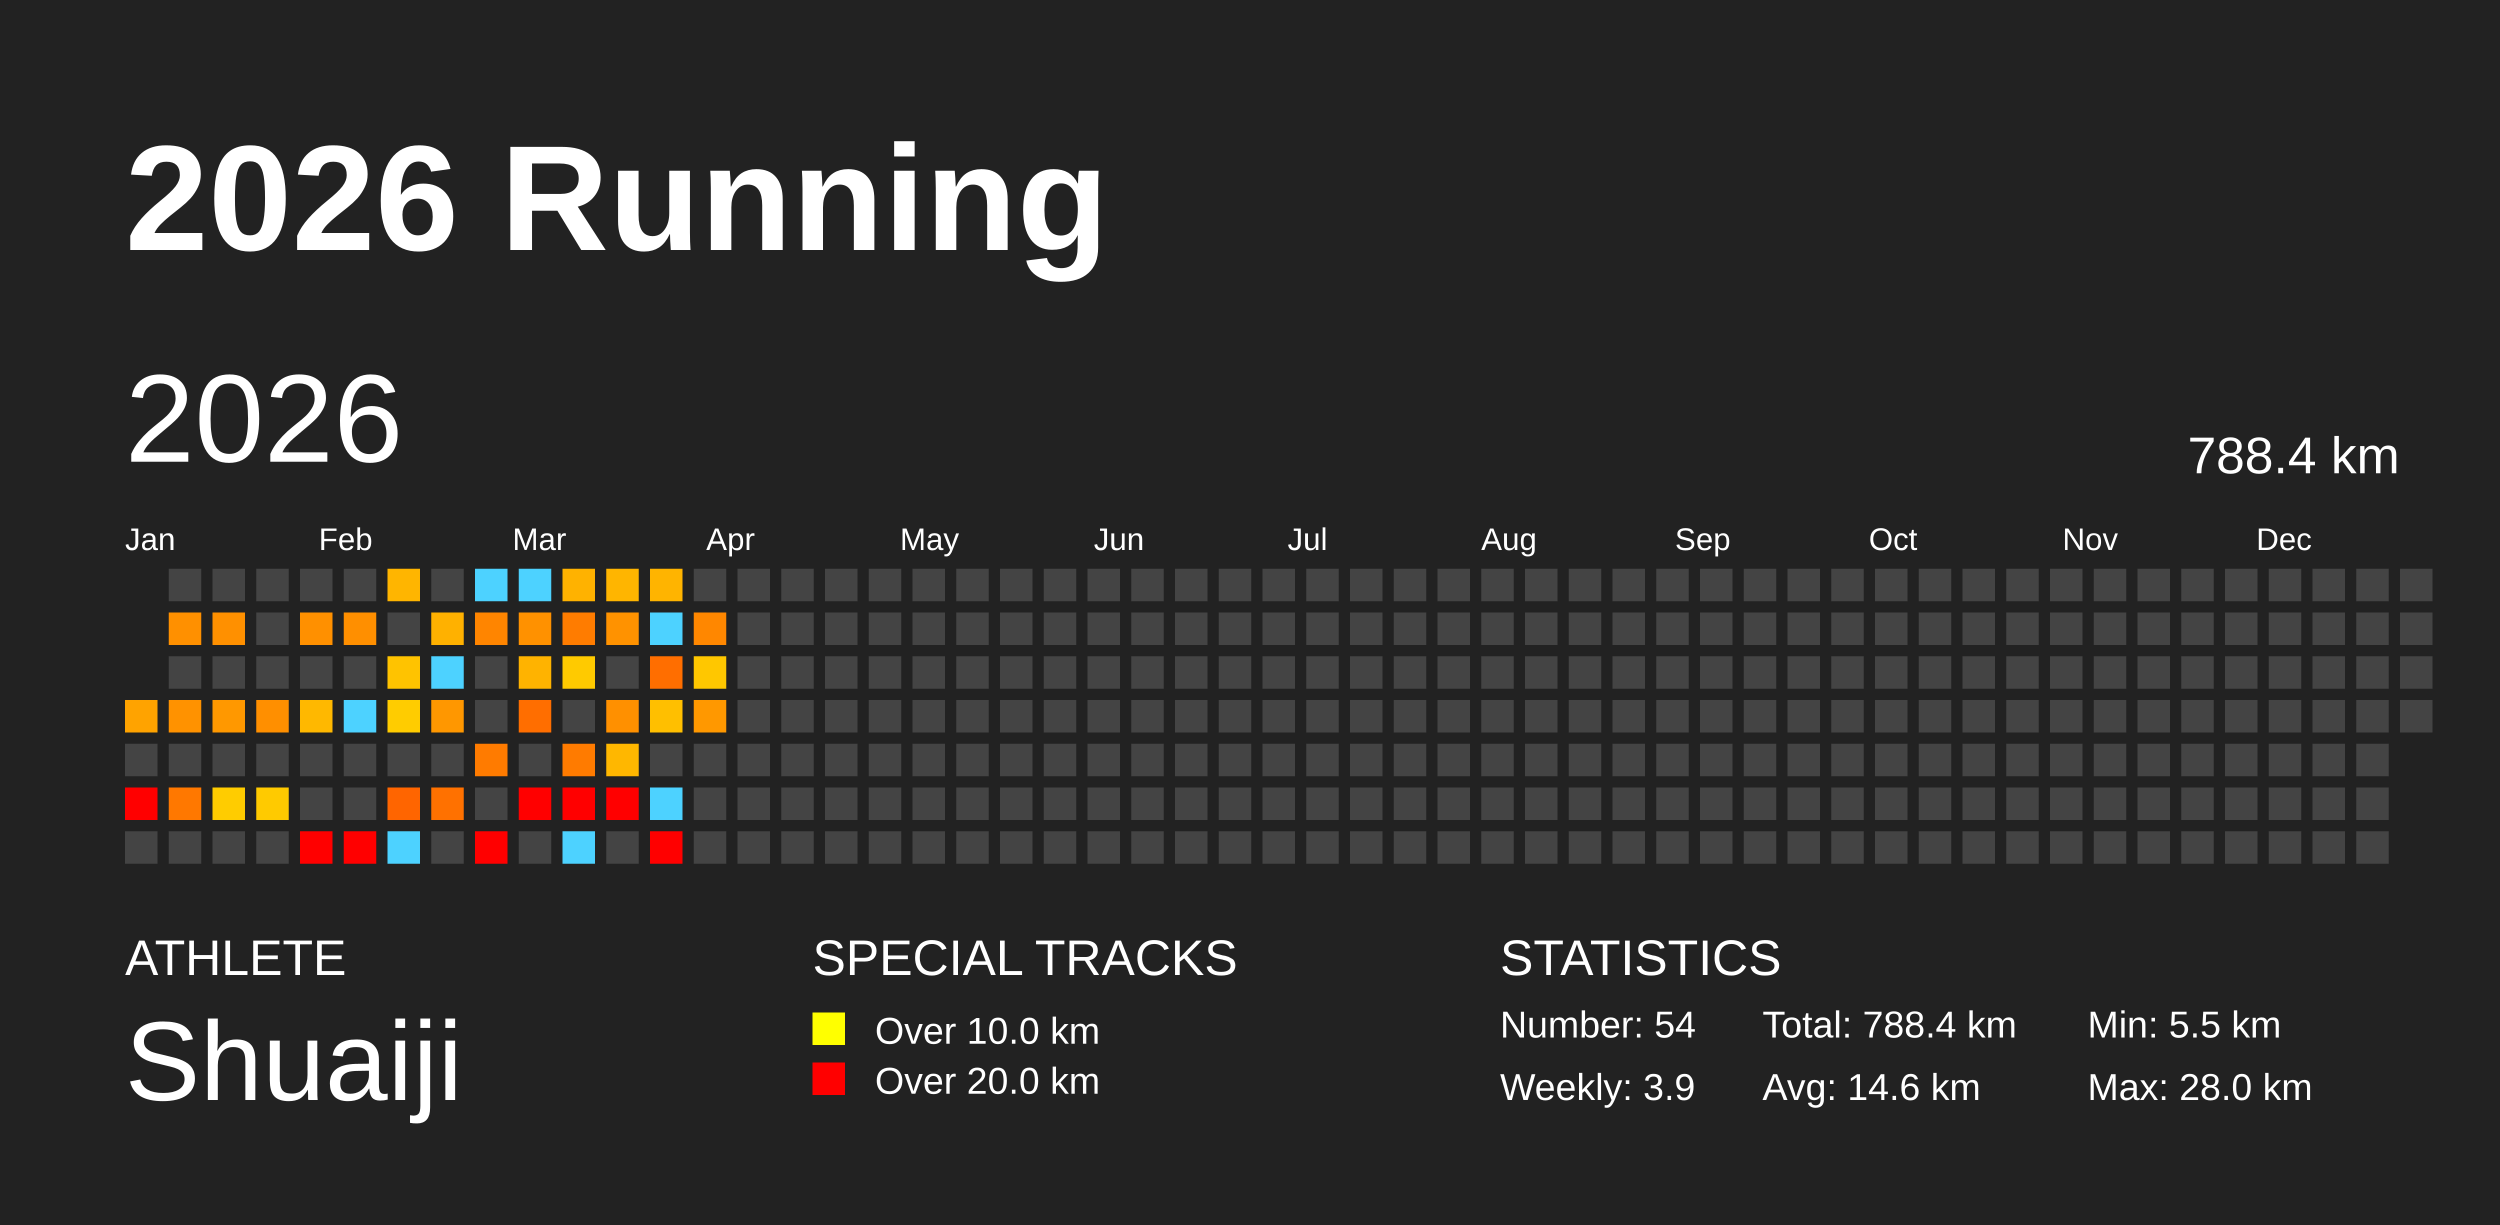
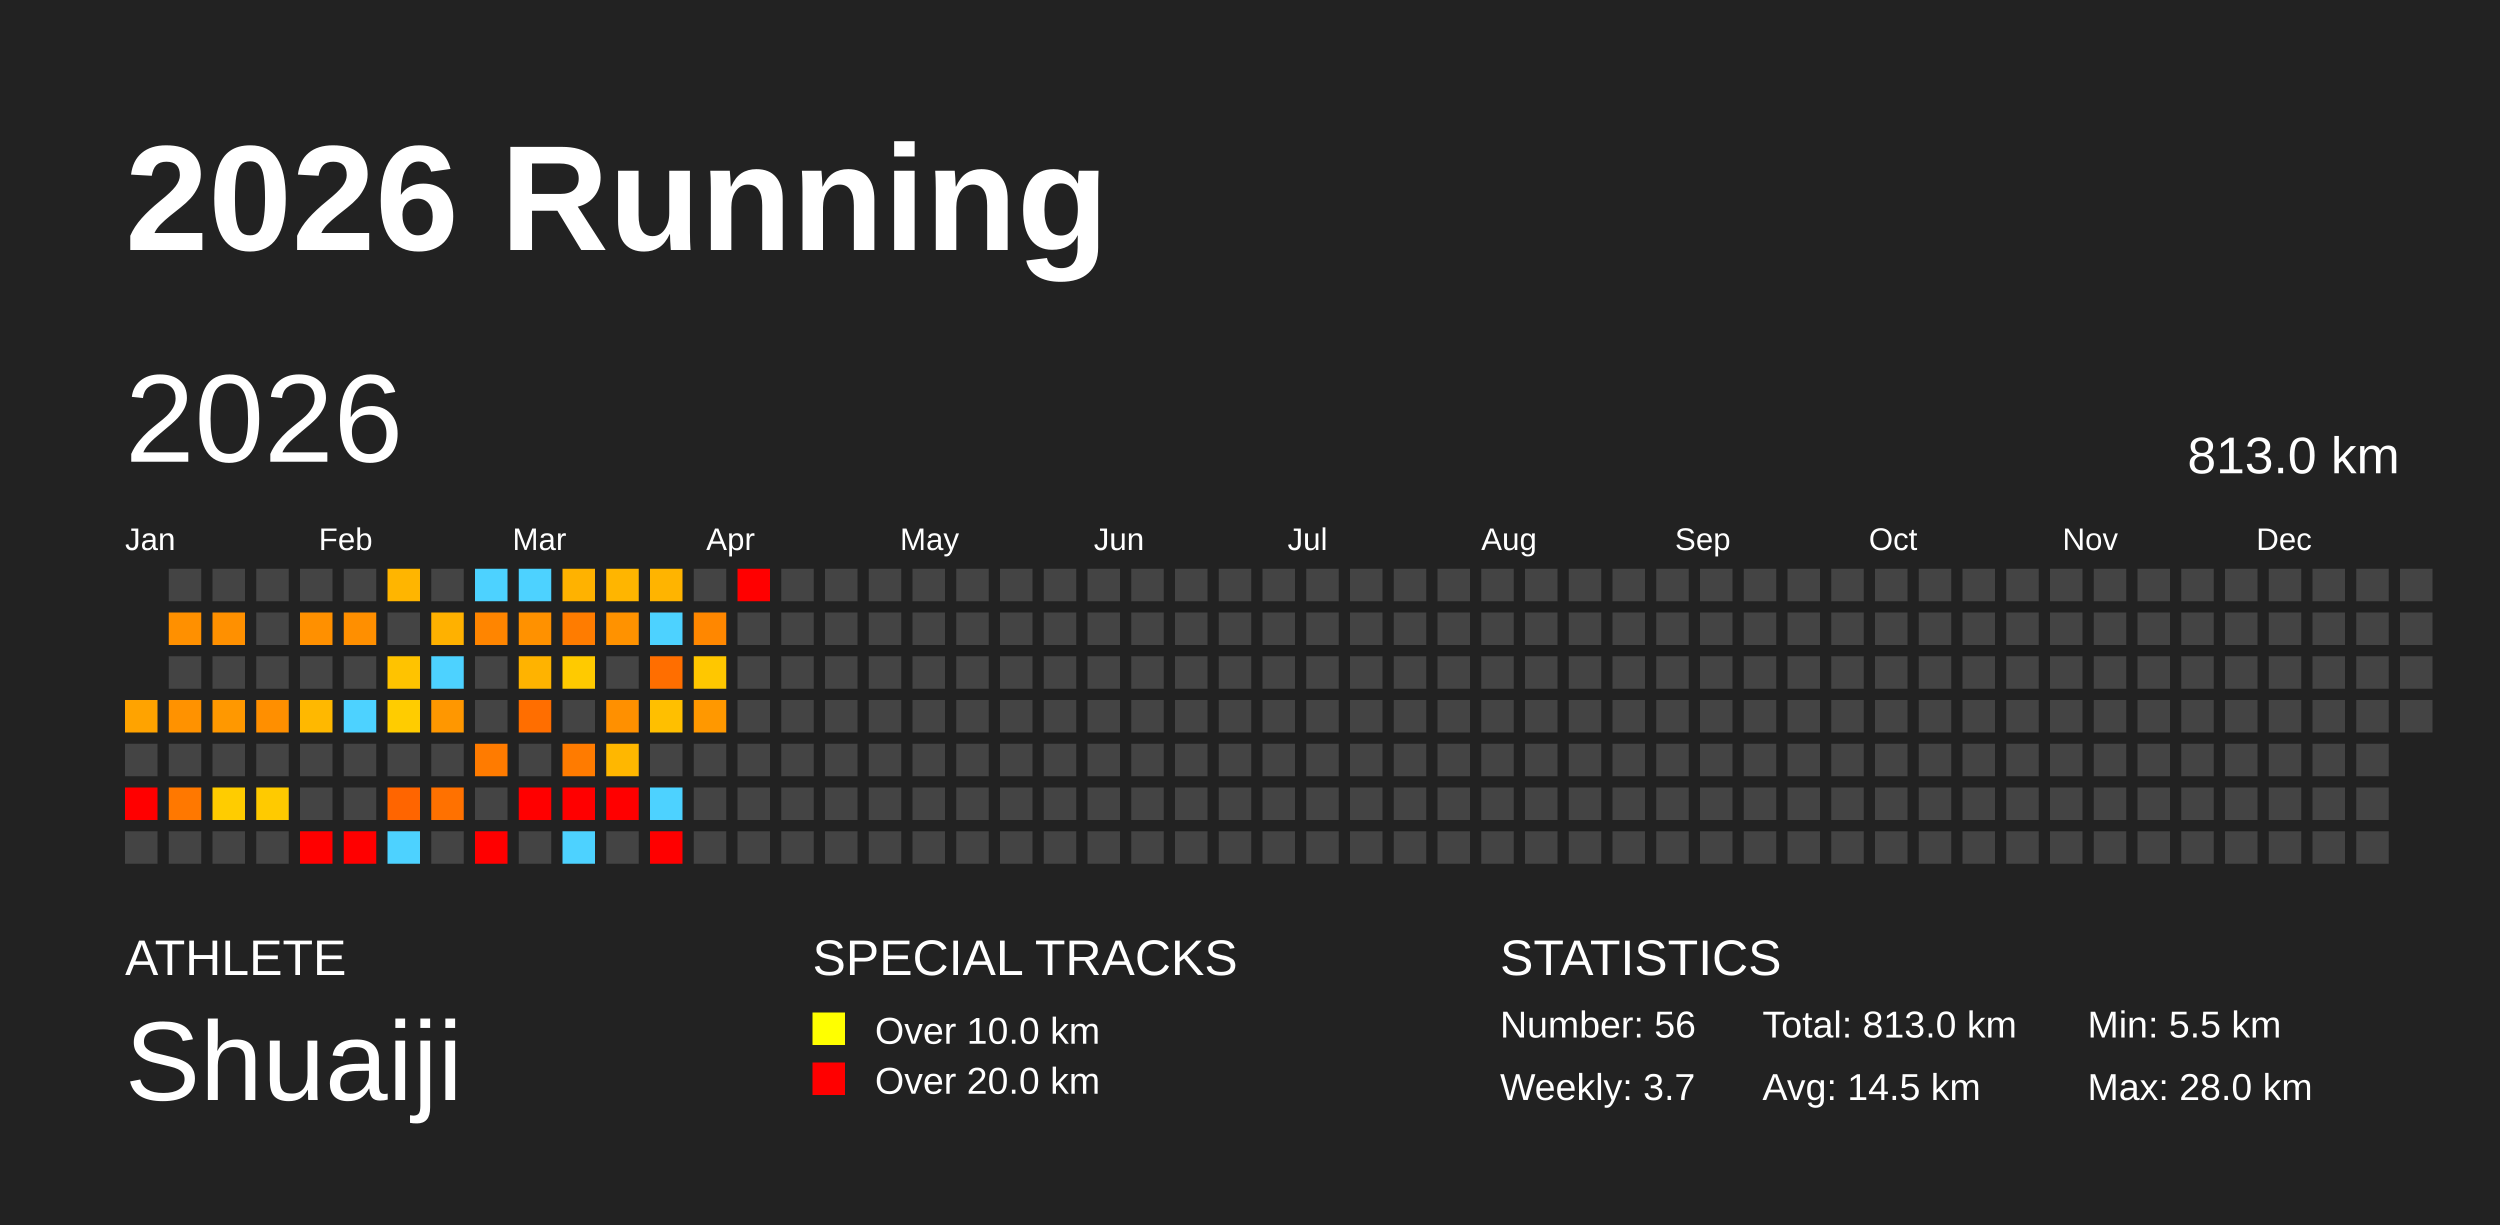
<svg xmlns="http://www.w3.org/2000/svg" baseProfile="full" height="98mm" version="1.1" viewBox="0,0,200,98" width="200mm">
  <defs />
  <rect fill="#222222" height="98" width="200" x="0" y="0" />
  <text fill="#FFFFFF" style="font-size:12px; font-family:Arial; font-weight:bold;" x="10" y="20">2026 Running</text>
  <text fill="#FFFFFF" style="font-size:4px; font-family:Arial" x="10" y="78">ATHLETE</text>
  <text fill="#FFFFFF" style="font-size:9px; font-family:Arial" x="10" y="88">Shuaiji</text>
  <text fill="#FFFFFF" style="font-size:4px; font-family:Arial" x="65" y="78">SPECIAL TRACKS</text>
  <rect fill="yellow" height="2.6" width="2.6" x="65" y="81" />
  <text fill="#FFFFFF" style="font-size:3px; font-family:Arial" x="70" y="83.5">Over 10.0 km</text>
  <rect fill="red" height="2.6" width="2.6" x="65" y="85" />
  <text fill="#FFFFFF" style="font-size:3px; font-family:Arial" x="70" y="87.5">Over 20.0 km</text>
  <text fill="#FFFFFF" style="font-size:4px; font-family:Arial" x="120" y="78">STATISTICS</text>
-   <text fill="#FFFFFF" style="font-size:3px; font-family:Arial" x="120" y="83">Number: 54</text>
-   <text fill="#FFFFFF" style="font-size:3px; font-family:Arial" x="120" y="88">Weekly: 3.9</text>
-   <text fill="#FFFFFF" style="font-size:3px; font-family:Arial" x="141" y="83">Total: 788.4 km</text>
-   <text fill="#FFFFFF" style="font-size:3px; font-family:Arial" x="141" y="88">Avg: 14.6 km</text>
+   <text fill="#FFFFFF" style="font-size:3px; font-family:Arial" x="120" y="83">Number: 56</text>
+   <text fill="#FFFFFF" style="font-size:3px; font-family:Arial" x="120" y="88">Weekly: 3.7</text>
+   <text fill="#FFFFFF" style="font-size:3px; font-family:Arial" x="141" y="83">Total: 813.0 km</text>
+   <text fill="#FFFFFF" style="font-size:3px; font-family:Arial" x="141" y="88">Avg: 14.5 km</text>
  <text fill="#FFFFFF" style="font-size:3px; font-family:Arial" x="167" y="83">Min: 5.5 km</text>
  <text fill="#FFFFFF" style="font-size:3px; font-family:Arial" x="167" y="88">Max: 28.0 km</text>
  <text dominant-baseline="hanging" fill="#FFFFFF" style="font-size:10.0px; font-family:Arial;" x="10" y="30">2026</text>
-   <text dominant-baseline="hanging" fill="#FFFFFF" style="font-size:4.125px; font-family:Arial;" x="175" y="35">788.4 km</text>
+   <text dominant-baseline="hanging" fill="#FFFFFF" style="font-size:4.125px; font-family:Arial;" x="175" y="35">813.0 km</text>
  <text fill="#FFFFFF" style="font-size:2.5px; font-family:Arial" x="10.0" y="44">Jan</text>
  <text fill="#FFFFFF" style="font-size:2.5px; font-family:Arial" x="25.5" y="44">Feb</text>
  <text fill="#FFFFFF" style="font-size:2.5px; font-family:Arial" x="41.0" y="44">Mar</text>
  <text fill="#FFFFFF" style="font-size:2.5px; font-family:Arial" x="56.5" y="44">Apr</text>
  <text fill="#FFFFFF" style="font-size:2.5px; font-family:Arial" x="72.0" y="44">May</text>
  <text fill="#FFFFFF" style="font-size:2.5px; font-family:Arial" x="87.5" y="44">Jun</text>
  <text fill="#FFFFFF" style="font-size:2.5px; font-family:Arial" x="103.0" y="44">Jul</text>
  <text fill="#FFFFFF" style="font-size:2.5px; font-family:Arial" x="118.5" y="44">Aug</text>
  <text fill="#FFFFFF" style="font-size:2.5px; font-family:Arial" x="134.0" y="44">Sep</text>
  <text fill="#FFFFFF" style="font-size:2.5px; font-family:Arial" x="149.5" y="44">Oct</text>
  <text fill="#FFFFFF" style="font-size:2.5px; font-family:Arial" x="165.0" y="44">Nov</text>
  <text fill="#FFFFFF" style="font-size:2.5px; font-family:Arial" x="180.5" y="44">Dec</text>
  <rect fill="#ffa300" height="2.6" width="2.6" x="10.0" y="56.0" />
  <rect fill="#444444" height="2.6" width="2.6" x="10.0" y="59.5" />
  <rect fill="red" height="2.6" width="2.6" x="10.0" y="63.0" />
  <rect fill="#444444" height="2.6" width="2.6" x="10.0" y="66.5" />
  <rect fill="#444444" height="2.6" width="2.6" x="13.5" y="45.5" />
  <rect fill="#ff9000" height="2.6" width="2.6" x="13.5" y="49.0" />
  <rect fill="#444444" height="2.6" width="2.6" x="13.5" y="52.5" />
  <rect fill="#ff9200" height="2.6" width="2.6" x="13.5" y="56.0" />
  <rect fill="#444444" height="2.6" width="2.6" x="13.5" y="59.5" />
  <rect fill="#ff7800" height="2.6" width="2.6" x="13.5" y="63.0" />
  <rect fill="#444444" height="2.6" width="2.6" x="13.5" y="66.5" />
  <rect fill="#444444" height="2.6" width="2.6" x="17.0" y="45.5" />
  <rect fill="#ff9000" height="2.6" width="2.6" x="17.0" y="49.0" />
  <rect fill="#444444" height="2.6" width="2.6" x="17.0" y="52.5" />
  <rect fill="#ff9800" height="2.6" width="2.6" x="17.0" y="56.0" />
  <rect fill="#444444" height="2.6" width="2.6" x="17.0" y="59.5" />
  <rect fill="#ffcc00" height="2.6" width="2.6" x="17.0" y="63.0" />
  <rect fill="#444444" height="2.6" width="2.6" x="17.0" y="66.5" />
  <rect fill="#444444" height="2.6" width="2.6" x="20.5" y="45.5" />
  <rect fill="#444444" height="2.6" width="2.6" x="20.5" y="49.0" />
  <rect fill="#444444" height="2.6" width="2.6" x="20.5" y="52.5" />
  <rect fill="#ff8f00" height="2.6" width="2.6" x="20.5" y="56.0" />
  <rect fill="#444444" height="2.6" width="2.6" x="20.5" y="59.5" />
  <rect fill="#ffca00" height="2.6" width="2.6" x="20.5" y="63.0" />
  <rect fill="#444444" height="2.6" width="2.6" x="20.5" y="66.5" />
  <rect fill="#444444" height="2.6" width="2.6" x="24.0" y="45.5" />
  <rect fill="#ff9000" height="2.6" width="2.6" x="24.0" y="49.0" />
  <rect fill="#444444" height="2.6" width="2.6" x="24.0" y="52.5" />
  <rect fill="#ffb800" height="2.6" width="2.6" x="24.0" y="56.0" />
  <rect fill="#444444" height="2.6" width="2.6" x="24.0" y="59.5" />
  <rect fill="#444444" height="2.6" width="2.6" x="24.0" y="63.0" />
  <rect fill="red" height="2.6" width="2.6" x="24.0" y="66.5" />
  <rect fill="#444444" height="2.6" width="2.6" x="27.5" y="45.5" />
  <rect fill="#ff8f00" height="2.6" width="2.6" x="27.5" y="49.0" />
  <rect fill="#444444" height="2.6" width="2.6" x="27.5" y="52.5" />
  <rect fill="#4dd2ff" height="2.6" width="2.6" x="27.5" y="56.0" />
  <rect fill="#444444" height="2.6" width="2.6" x="27.5" y="59.5" />
  <rect fill="#444444" height="2.6" width="2.6" x="27.5" y="63.0" />
  <rect fill="red" height="2.6" width="2.6" x="27.5" y="66.5" />
  <rect fill="#ffb500" height="2.6" width="2.6" x="31.0" y="45.5" />
  <rect fill="#444444" height="2.6" width="2.6" x="31.0" y="49.0" />
  <rect fill="#ffc300" height="2.6" width="2.6" x="31.0" y="52.5" />
  <rect fill="#ffcc00" height="2.6" width="2.6" x="31.0" y="56.0" />
  <rect fill="#444444" height="2.6" width="2.6" x="31.0" y="59.5" />
  <rect fill="#ff6500" height="2.6" width="2.6" x="31.0" y="63.0" />
  <rect fill="#4dd2ff" height="2.6" width="2.6" x="31.0" y="66.5" />
  <rect fill="#444444" height="2.6" width="2.6" x="34.5" y="45.5" />
  <rect fill="#ffb100" height="2.6" width="2.6" x="34.5" y="49.0" />
  <rect fill="#4dd2ff" height="2.6" width="2.6" x="34.5" y="52.5" />
  <rect fill="#ff9700" height="2.6" width="2.6" x="34.5" y="56.0" />
  <rect fill="#444444" height="2.6" width="2.6" x="34.5" y="59.5" />
  <rect fill="#ff7100" height="2.6" width="2.6" x="34.5" y="63.0" />
  <rect fill="#444444" height="2.6" width="2.6" x="34.5" y="66.5" />
  <rect fill="#4dd2ff" height="2.6" width="2.6" x="38.0" y="45.5" />
  <rect fill="#ff8500" height="2.6" width="2.6" x="38.0" y="49.0" />
  <rect fill="#444444" height="2.6" width="2.6" x="38.0" y="52.5" />
  <rect fill="#444444" height="2.6" width="2.6" x="38.0" y="56.0" />
  <rect fill="#ff7b00" height="2.6" width="2.6" x="38.0" y="59.5" />
  <rect fill="#444444" height="2.6" width="2.6" x="38.0" y="63.0" />
  <rect fill="red" height="2.6" width="2.6" x="38.0" y="66.5" />
  <rect fill="#4dd2ff" height="2.6" width="2.6" x="41.5" y="45.5" />
  <rect fill="#ff9100" height="2.6" width="2.6" x="41.5" y="49.0" />
  <rect fill="#ffb300" height="2.6" width="2.6" x="41.5" y="52.5" />
  <rect fill="#ff6e00" height="2.6" width="2.6" x="41.5" y="56.0" />
  <rect fill="#444444" height="2.6" width="2.6" x="41.5" y="59.5" />
  <rect fill="red" height="2.6" width="2.6" x="41.5" y="63.0" />
  <rect fill="#444444" height="2.6" width="2.6" x="41.5" y="66.5" />
  <rect fill="#ffb200" height="2.6" width="2.6" x="45.0" y="45.5" />
  <rect fill="#ff7c00" height="2.6" width="2.6" x="45.0" y="49.0" />
  <rect fill="#ffca00" height="2.6" width="2.6" x="45.0" y="52.5" />
  <rect fill="#444444" height="2.6" width="2.6" x="45.0" y="56.0" />
  <rect fill="#ff7b00" height="2.6" width="2.6" x="45.0" y="59.5" />
  <rect fill="red" height="2.6" width="2.6" x="45.0" y="63.0" />
  <rect fill="#4dd2ff" height="2.6" width="2.6" x="45.0" y="66.5" />
  <rect fill="#ffb500" height="2.6" width="2.6" x="48.5" y="45.5" />
  <rect fill="#ff9200" height="2.6" width="2.6" x="48.5" y="49.0" />
  <rect fill="#444444" height="2.6" width="2.6" x="48.5" y="52.5" />
  <rect fill="#ff9000" height="2.6" width="2.6" x="48.5" y="56.0" />
  <rect fill="#ffb700" height="2.6" width="2.6" x="48.5" y="59.5" />
  <rect fill="red" height="2.6" width="2.6" x="48.5" y="63.0" />
  <rect fill="#444444" height="2.6" width="2.6" x="48.5" y="66.5" />
  <rect fill="#ffb400" height="2.6" width="2.6" x="52.0" y="45.5" />
  <rect fill="#4dd2ff" height="2.6" width="2.6" x="52.0" y="49.0" />
  <rect fill="#ff6e00" height="2.6" width="2.6" x="52.0" y="52.5" />
  <rect fill="#ffbf00" height="2.6" width="2.6" x="52.0" y="56.0" />
  <rect fill="#444444" height="2.6" width="2.6" x="52.0" y="59.5" />
  <rect fill="#4dd2ff" height="2.6" width="2.6" x="52.0" y="63.0" />
  <rect fill="red" height="2.6" width="2.6" x="52.0" y="66.5" />
  <rect fill="#444444" height="2.6" width="2.6" x="55.5" y="45.5" />
  <rect fill="#ff8700" height="2.6" width="2.6" x="55.5" y="49.0" />
  <rect fill="#ffc700" height="2.6" width="2.6" x="55.5" y="52.5" />
  <rect fill="#ff9800" height="2.6" width="2.6" x="55.5" y="56.0" />
  <rect fill="#444444" height="2.6" width="2.6" x="55.5" y="59.5" />
  <rect fill="#444444" height="2.6" width="2.6" x="55.5" y="63.0" />
  <rect fill="#444444" height="2.6" width="2.6" x="55.5" y="66.5" />
-   <rect fill="#444444" height="2.6" width="2.6" x="59.0" y="45.5" />
+   <rect fill="red" height="2.6" width="2.6" x="59.0" y="45.5" />
  <rect fill="#444444" height="2.6" width="2.6" x="59.0" y="49.0" />
  <rect fill="#444444" height="2.6" width="2.6" x="59.0" y="52.5" />
  <rect fill="#444444" height="2.6" width="2.6" x="59.0" y="56.0" />
  <rect fill="#444444" height="2.6" width="2.6" x="59.0" y="59.5" />
  <rect fill="#444444" height="2.6" width="2.6" x="59.0" y="63.0" />
  <rect fill="#444444" height="2.6" width="2.6" x="59.0" y="66.5" />
  <rect fill="#444444" height="2.6" width="2.6" x="62.5" y="45.5" />
  <rect fill="#444444" height="2.6" width="2.6" x="62.5" y="49.0" />
  <rect fill="#444444" height="2.6" width="2.6" x="62.5" y="52.5" />
  <rect fill="#444444" height="2.6" width="2.6" x="62.5" y="56.0" />
  <rect fill="#444444" height="2.6" width="2.6" x="62.5" y="59.5" />
  <rect fill="#444444" height="2.6" width="2.6" x="62.5" y="63.0" />
  <rect fill="#444444" height="2.6" width="2.6" x="62.5" y="66.5" />
  <rect fill="#444444" height="2.6" width="2.6" x="66.0" y="45.5" />
  <rect fill="#444444" height="2.6" width="2.6" x="66.0" y="49.0" />
  <rect fill="#444444" height="2.6" width="2.6" x="66.0" y="52.5" />
  <rect fill="#444444" height="2.6" width="2.6" x="66.0" y="56.0" />
  <rect fill="#444444" height="2.6" width="2.6" x="66.0" y="59.5" />
  <rect fill="#444444" height="2.6" width="2.6" x="66.0" y="63.0" />
  <rect fill="#444444" height="2.6" width="2.6" x="66.0" y="66.5" />
  <rect fill="#444444" height="2.6" width="2.6" x="69.5" y="45.5" />
  <rect fill="#444444" height="2.6" width="2.6" x="69.5" y="49.0" />
  <rect fill="#444444" height="2.6" width="2.6" x="69.5" y="52.5" />
  <rect fill="#444444" height="2.6" width="2.6" x="69.5" y="56.0" />
  <rect fill="#444444" height="2.6" width="2.6" x="69.5" y="59.5" />
  <rect fill="#444444" height="2.6" width="2.6" x="69.5" y="63.0" />
  <rect fill="#444444" height="2.6" width="2.6" x="69.5" y="66.5" />
  <rect fill="#444444" height="2.6" width="2.6" x="73.0" y="45.5" />
  <rect fill="#444444" height="2.6" width="2.6" x="73.0" y="49.0" />
  <rect fill="#444444" height="2.6" width="2.6" x="73.0" y="52.5" />
  <rect fill="#444444" height="2.6" width="2.6" x="73.0" y="56.0" />
  <rect fill="#444444" height="2.6" width="2.6" x="73.0" y="59.5" />
  <rect fill="#444444" height="2.6" width="2.6" x="73.0" y="63.0" />
  <rect fill="#444444" height="2.6" width="2.6" x="73.0" y="66.5" />
  <rect fill="#444444" height="2.6" width="2.6" x="76.5" y="45.5" />
  <rect fill="#444444" height="2.6" width="2.6" x="76.5" y="49.0" />
  <rect fill="#444444" height="2.6" width="2.6" x="76.5" y="52.5" />
  <rect fill="#444444" height="2.6" width="2.6" x="76.5" y="56.0" />
  <rect fill="#444444" height="2.6" width="2.6" x="76.5" y="59.5" />
  <rect fill="#444444" height="2.6" width="2.6" x="76.5" y="63.0" />
  <rect fill="#444444" height="2.6" width="2.6" x="76.5" y="66.5" />
  <rect fill="#444444" height="2.6" width="2.6" x="80.0" y="45.5" />
  <rect fill="#444444" height="2.6" width="2.6" x="80.0" y="49.0" />
  <rect fill="#444444" height="2.6" width="2.6" x="80.0" y="52.5" />
  <rect fill="#444444" height="2.6" width="2.6" x="80.0" y="56.0" />
  <rect fill="#444444" height="2.6" width="2.6" x="80.0" y="59.5" />
  <rect fill="#444444" height="2.6" width="2.6" x="80.0" y="63.0" />
  <rect fill="#444444" height="2.6" width="2.6" x="80.0" y="66.5" />
  <rect fill="#444444" height="2.6" width="2.6" x="83.5" y="45.5" />
  <rect fill="#444444" height="2.6" width="2.6" x="83.5" y="49.0" />
  <rect fill="#444444" height="2.6" width="2.6" x="83.5" y="52.5" />
  <rect fill="#444444" height="2.6" width="2.6" x="83.5" y="56.0" />
  <rect fill="#444444" height="2.6" width="2.6" x="83.5" y="59.5" />
  <rect fill="#444444" height="2.6" width="2.6" x="83.5" y="63.0" />
  <rect fill="#444444" height="2.6" width="2.6" x="83.5" y="66.5" />
  <rect fill="#444444" height="2.6" width="2.6" x="87.0" y="45.5" />
  <rect fill="#444444" height="2.6" width="2.6" x="87.0" y="49.0" />
  <rect fill="#444444" height="2.6" width="2.6" x="87.0" y="52.5" />
  <rect fill="#444444" height="2.6" width="2.6" x="87.0" y="56.0" />
  <rect fill="#444444" height="2.6" width="2.6" x="87.0" y="59.5" />
  <rect fill="#444444" height="2.6" width="2.6" x="87.0" y="63.0" />
  <rect fill="#444444" height="2.6" width="2.6" x="87.0" y="66.5" />
  <rect fill="#444444" height="2.6" width="2.6" x="90.5" y="45.5" />
  <rect fill="#444444" height="2.6" width="2.6" x="90.5" y="49.0" />
  <rect fill="#444444" height="2.6" width="2.6" x="90.5" y="52.5" />
  <rect fill="#444444" height="2.6" width="2.6" x="90.5" y="56.0" />
  <rect fill="#444444" height="2.6" width="2.6" x="90.5" y="59.5" />
  <rect fill="#444444" height="2.6" width="2.6" x="90.5" y="63.0" />
  <rect fill="#444444" height="2.6" width="2.6" x="90.5" y="66.5" />
  <rect fill="#444444" height="2.6" width="2.6" x="94.0" y="45.5" />
  <rect fill="#444444" height="2.6" width="2.6" x="94.0" y="49.0" />
  <rect fill="#444444" height="2.6" width="2.6" x="94.0" y="52.5" />
  <rect fill="#444444" height="2.6" width="2.6" x="94.0" y="56.0" />
  <rect fill="#444444" height="2.6" width="2.6" x="94.0" y="59.5" />
  <rect fill="#444444" height="2.6" width="2.6" x="94.0" y="63.0" />
  <rect fill="#444444" height="2.6" width="2.6" x="94.0" y="66.5" />
  <rect fill="#444444" height="2.6" width="2.6" x="97.5" y="45.5" />
  <rect fill="#444444" height="2.6" width="2.6" x="97.5" y="49.0" />
  <rect fill="#444444" height="2.6" width="2.6" x="97.5" y="52.5" />
  <rect fill="#444444" height="2.6" width="2.6" x="97.5" y="56.0" />
  <rect fill="#444444" height="2.6" width="2.6" x="97.5" y="59.5" />
  <rect fill="#444444" height="2.6" width="2.6" x="97.5" y="63.0" />
  <rect fill="#444444" height="2.6" width="2.6" x="97.5" y="66.5" />
  <rect fill="#444444" height="2.6" width="2.6" x="101.0" y="45.5" />
  <rect fill="#444444" height="2.6" width="2.6" x="101.0" y="49.0" />
  <rect fill="#444444" height="2.6" width="2.6" x="101.0" y="52.5" />
  <rect fill="#444444" height="2.6" width="2.6" x="101.0" y="56.0" />
  <rect fill="#444444" height="2.6" width="2.6" x="101.0" y="59.5" />
  <rect fill="#444444" height="2.6" width="2.6" x="101.0" y="63.0" />
  <rect fill="#444444" height="2.6" width="2.6" x="101.0" y="66.5" />
  <rect fill="#444444" height="2.6" width="2.6" x="104.5" y="45.5" />
  <rect fill="#444444" height="2.6" width="2.6" x="104.5" y="49.0" />
  <rect fill="#444444" height="2.6" width="2.6" x="104.5" y="52.5" />
  <rect fill="#444444" height="2.6" width="2.6" x="104.5" y="56.0" />
  <rect fill="#444444" height="2.6" width="2.6" x="104.5" y="59.5" />
  <rect fill="#444444" height="2.6" width="2.6" x="104.5" y="63.0" />
  <rect fill="#444444" height="2.6" width="2.6" x="104.5" y="66.5" />
  <rect fill="#444444" height="2.6" width="2.6" x="108.0" y="45.5" />
  <rect fill="#444444" height="2.6" width="2.6" x="108.0" y="49.0" />
  <rect fill="#444444" height="2.6" width="2.6" x="108.0" y="52.5" />
  <rect fill="#444444" height="2.6" width="2.6" x="108.0" y="56.0" />
  <rect fill="#444444" height="2.6" width="2.6" x="108.0" y="59.5" />
  <rect fill="#444444" height="2.6" width="2.6" x="108.0" y="63.0" />
  <rect fill="#444444" height="2.6" width="2.6" x="108.0" y="66.5" />
  <rect fill="#444444" height="2.6" width="2.6" x="111.5" y="45.5" />
  <rect fill="#444444" height="2.6" width="2.6" x="111.5" y="49.0" />
  <rect fill="#444444" height="2.6" width="2.6" x="111.5" y="52.5" />
  <rect fill="#444444" height="2.6" width="2.6" x="111.5" y="56.0" />
  <rect fill="#444444" height="2.6" width="2.6" x="111.5" y="59.5" />
  <rect fill="#444444" height="2.6" width="2.6" x="111.5" y="63.0" />
  <rect fill="#444444" height="2.6" width="2.6" x="111.5" y="66.5" />
  <rect fill="#444444" height="2.6" width="2.6" x="115.0" y="45.5" />
  <rect fill="#444444" height="2.6" width="2.6" x="115.0" y="49.0" />
  <rect fill="#444444" height="2.6" width="2.6" x="115.0" y="52.5" />
  <rect fill="#444444" height="2.6" width="2.6" x="115.0" y="56.0" />
  <rect fill="#444444" height="2.6" width="2.6" x="115.0" y="59.5" />
  <rect fill="#444444" height="2.6" width="2.6" x="115.0" y="63.0" />
  <rect fill="#444444" height="2.6" width="2.6" x="115.0" y="66.5" />
  <rect fill="#444444" height="2.6" width="2.6" x="118.5" y="45.5" />
  <rect fill="#444444" height="2.6" width="2.6" x="118.5" y="49.0" />
  <rect fill="#444444" height="2.6" width="2.6" x="118.5" y="52.5" />
  <rect fill="#444444" height="2.6" width="2.6" x="118.5" y="56.0" />
  <rect fill="#444444" height="2.6" width="2.6" x="118.5" y="59.5" />
  <rect fill="#444444" height="2.6" width="2.6" x="118.5" y="63.0" />
  <rect fill="#444444" height="2.6" width="2.6" x="118.5" y="66.5" />
  <rect fill="#444444" height="2.6" width="2.6" x="122.0" y="45.5" />
  <rect fill="#444444" height="2.6" width="2.6" x="122.0" y="49.0" />
  <rect fill="#444444" height="2.6" width="2.6" x="122.0" y="52.5" />
  <rect fill="#444444" height="2.6" width="2.6" x="122.0" y="56.0" />
  <rect fill="#444444" height="2.6" width="2.6" x="122.0" y="59.5" />
  <rect fill="#444444" height="2.6" width="2.6" x="122.0" y="63.0" />
  <rect fill="#444444" height="2.6" width="2.6" x="122.0" y="66.5" />
  <rect fill="#444444" height="2.6" width="2.6" x="125.5" y="45.5" />
  <rect fill="#444444" height="2.6" width="2.6" x="125.5" y="49.0" />
  <rect fill="#444444" height="2.6" width="2.6" x="125.5" y="52.5" />
  <rect fill="#444444" height="2.6" width="2.6" x="125.5" y="56.0" />
  <rect fill="#444444" height="2.6" width="2.6" x="125.5" y="59.5" />
  <rect fill="#444444" height="2.6" width="2.6" x="125.5" y="63.0" />
  <rect fill="#444444" height="2.6" width="2.6" x="125.5" y="66.5" />
  <rect fill="#444444" height="2.6" width="2.6" x="129.0" y="45.5" />
  <rect fill="#444444" height="2.6" width="2.6" x="129.0" y="49.0" />
  <rect fill="#444444" height="2.6" width="2.6" x="129.0" y="52.5" />
  <rect fill="#444444" height="2.6" width="2.6" x="129.0" y="56.0" />
  <rect fill="#444444" height="2.6" width="2.6" x="129.0" y="59.5" />
  <rect fill="#444444" height="2.6" width="2.6" x="129.0" y="63.0" />
  <rect fill="#444444" height="2.6" width="2.6" x="129.0" y="66.5" />
  <rect fill="#444444" height="2.6" width="2.6" x="132.5" y="45.5" />
  <rect fill="#444444" height="2.6" width="2.6" x="132.5" y="49.0" />
  <rect fill="#444444" height="2.6" width="2.6" x="132.5" y="52.5" />
  <rect fill="#444444" height="2.6" width="2.6" x="132.5" y="56.0" />
  <rect fill="#444444" height="2.6" width="2.6" x="132.5" y="59.5" />
  <rect fill="#444444" height="2.6" width="2.6" x="132.5" y="63.0" />
  <rect fill="#444444" height="2.6" width="2.6" x="132.5" y="66.5" />
  <rect fill="#444444" height="2.6" width="2.6" x="136.0" y="45.5" />
  <rect fill="#444444" height="2.6" width="2.6" x="136.0" y="49.0" />
  <rect fill="#444444" height="2.6" width="2.6" x="136.0" y="52.5" />
  <rect fill="#444444" height="2.6" width="2.6" x="136.0" y="56.0" />
  <rect fill="#444444" height="2.6" width="2.6" x="136.0" y="59.5" />
  <rect fill="#444444" height="2.6" width="2.6" x="136.0" y="63.0" />
  <rect fill="#444444" height="2.6" width="2.6" x="136.0" y="66.5" />
  <rect fill="#444444" height="2.6" width="2.6" x="139.5" y="45.5" />
  <rect fill="#444444" height="2.6" width="2.6" x="139.5" y="49.0" />
  <rect fill="#444444" height="2.6" width="2.6" x="139.5" y="52.5" />
  <rect fill="#444444" height="2.6" width="2.6" x="139.5" y="56.0" />
  <rect fill="#444444" height="2.6" width="2.6" x="139.5" y="59.5" />
  <rect fill="#444444" height="2.6" width="2.6" x="139.5" y="63.0" />
  <rect fill="#444444" height="2.6" width="2.6" x="139.5" y="66.5" />
  <rect fill="#444444" height="2.6" width="2.6" x="143.0" y="45.5" />
  <rect fill="#444444" height="2.6" width="2.6" x="143.0" y="49.0" />
  <rect fill="#444444" height="2.6" width="2.6" x="143.0" y="52.5" />
  <rect fill="#444444" height="2.6" width="2.6" x="143.0" y="56.0" />
  <rect fill="#444444" height="2.6" width="2.6" x="143.0" y="59.5" />
  <rect fill="#444444" height="2.6" width="2.6" x="143.0" y="63.0" />
  <rect fill="#444444" height="2.6" width="2.6" x="143.0" y="66.5" />
  <rect fill="#444444" height="2.6" width="2.6" x="146.5" y="45.5" />
  <rect fill="#444444" height="2.6" width="2.6" x="146.5" y="49.0" />
  <rect fill="#444444" height="2.6" width="2.6" x="146.5" y="52.5" />
  <rect fill="#444444" height="2.6" width="2.6" x="146.5" y="56.0" />
  <rect fill="#444444" height="2.6" width="2.6" x="146.5" y="59.5" />
  <rect fill="#444444" height="2.6" width="2.6" x="146.5" y="63.0" />
  <rect fill="#444444" height="2.6" width="2.6" x="146.5" y="66.5" />
  <rect fill="#444444" height="2.6" width="2.6" x="150.0" y="45.5" />
  <rect fill="#444444" height="2.6" width="2.6" x="150.0" y="49.0" />
  <rect fill="#444444" height="2.6" width="2.6" x="150.0" y="52.5" />
  <rect fill="#444444" height="2.6" width="2.6" x="150.0" y="56.0" />
  <rect fill="#444444" height="2.6" width="2.6" x="150.0" y="59.5" />
  <rect fill="#444444" height="2.6" width="2.6" x="150.0" y="63.0" />
  <rect fill="#444444" height="2.6" width="2.6" x="150.0" y="66.5" />
  <rect fill="#444444" height="2.6" width="2.6" x="153.5" y="45.5" />
  <rect fill="#444444" height="2.6" width="2.6" x="153.5" y="49.0" />
  <rect fill="#444444" height="2.6" width="2.6" x="153.5" y="52.5" />
  <rect fill="#444444" height="2.6" width="2.6" x="153.5" y="56.0" />
  <rect fill="#444444" height="2.6" width="2.6" x="153.5" y="59.5" />
  <rect fill="#444444" height="2.6" width="2.6" x="153.5" y="63.0" />
  <rect fill="#444444" height="2.6" width="2.6" x="153.5" y="66.5" />
  <rect fill="#444444" height="2.6" width="2.6" x="157.0" y="45.5" />
  <rect fill="#444444" height="2.6" width="2.6" x="157.0" y="49.0" />
  <rect fill="#444444" height="2.6" width="2.6" x="157.0" y="52.5" />
  <rect fill="#444444" height="2.6" width="2.6" x="157.0" y="56.0" />
  <rect fill="#444444" height="2.6" width="2.6" x="157.0" y="59.5" />
  <rect fill="#444444" height="2.6" width="2.6" x="157.0" y="63.0" />
  <rect fill="#444444" height="2.6" width="2.6" x="157.0" y="66.5" />
  <rect fill="#444444" height="2.6" width="2.6" x="160.5" y="45.5" />
  <rect fill="#444444" height="2.6" width="2.6" x="160.5" y="49.0" />
  <rect fill="#444444" height="2.6" width="2.6" x="160.5" y="52.5" />
  <rect fill="#444444" height="2.6" width="2.6" x="160.5" y="56.0" />
  <rect fill="#444444" height="2.6" width="2.6" x="160.5" y="59.5" />
  <rect fill="#444444" height="2.6" width="2.6" x="160.5" y="63.0" />
  <rect fill="#444444" height="2.6" width="2.6" x="160.5" y="66.5" />
  <rect fill="#444444" height="2.6" width="2.6" x="164.0" y="45.5" />
  <rect fill="#444444" height="2.6" width="2.6" x="164.0" y="49.0" />
  <rect fill="#444444" height="2.6" width="2.6" x="164.0" y="52.5" />
  <rect fill="#444444" height="2.6" width="2.6" x="164.0" y="56.0" />
  <rect fill="#444444" height="2.6" width="2.6" x="164.0" y="59.5" />
  <rect fill="#444444" height="2.6" width="2.6" x="164.0" y="63.0" />
  <rect fill="#444444" height="2.6" width="2.6" x="164.0" y="66.5" />
  <rect fill="#444444" height="2.6" width="2.6" x="167.5" y="45.5" />
  <rect fill="#444444" height="2.6" width="2.6" x="167.5" y="49.0" />
  <rect fill="#444444" height="2.6" width="2.6" x="167.5" y="52.5" />
  <rect fill="#444444" height="2.6" width="2.6" x="167.5" y="56.0" />
  <rect fill="#444444" height="2.6" width="2.6" x="167.5" y="59.5" />
  <rect fill="#444444" height="2.6" width="2.6" x="167.5" y="63.0" />
  <rect fill="#444444" height="2.6" width="2.6" x="167.5" y="66.5" />
  <rect fill="#444444" height="2.6" width="2.6" x="171.0" y="45.5" />
  <rect fill="#444444" height="2.6" width="2.6" x="171.0" y="49.0" />
  <rect fill="#444444" height="2.6" width="2.6" x="171.0" y="52.5" />
  <rect fill="#444444" height="2.6" width="2.6" x="171.0" y="56.0" />
  <rect fill="#444444" height="2.6" width="2.6" x="171.0" y="59.5" />
  <rect fill="#444444" height="2.6" width="2.6" x="171.0" y="63.0" />
  <rect fill="#444444" height="2.6" width="2.6" x="171.0" y="66.5" />
  <rect fill="#444444" height="2.6" width="2.6" x="174.5" y="45.5" />
  <rect fill="#444444" height="2.6" width="2.6" x="174.5" y="49.0" />
  <rect fill="#444444" height="2.6" width="2.6" x="174.5" y="52.5" />
  <rect fill="#444444" height="2.6" width="2.6" x="174.5" y="56.0" />
  <rect fill="#444444" height="2.6" width="2.6" x="174.5" y="59.5" />
  <rect fill="#444444" height="2.6" width="2.6" x="174.5" y="63.0" />
  <rect fill="#444444" height="2.6" width="2.6" x="174.5" y="66.5" />
  <rect fill="#444444" height="2.6" width="2.6" x="178.0" y="45.5" />
  <rect fill="#444444" height="2.6" width="2.6" x="178.0" y="49.0" />
  <rect fill="#444444" height="2.6" width="2.6" x="178.0" y="52.5" />
  <rect fill="#444444" height="2.6" width="2.6" x="178.0" y="56.0" />
  <rect fill="#444444" height="2.6" width="2.6" x="178.0" y="59.5" />
  <rect fill="#444444" height="2.6" width="2.6" x="178.0" y="63.0" />
  <rect fill="#444444" height="2.6" width="2.6" x="178.0" y="66.5" />
  <rect fill="#444444" height="2.6" width="2.6" x="181.5" y="45.5" />
  <rect fill="#444444" height="2.6" width="2.6" x="181.5" y="49.0" />
  <rect fill="#444444" height="2.6" width="2.6" x="181.5" y="52.5" />
  <rect fill="#444444" height="2.6" width="2.6" x="181.5" y="56.0" />
  <rect fill="#444444" height="2.6" width="2.6" x="181.5" y="59.5" />
  <rect fill="#444444" height="2.6" width="2.6" x="181.5" y="63.0" />
  <rect fill="#444444" height="2.6" width="2.6" x="181.5" y="66.5" />
  <rect fill="#444444" height="2.6" width="2.6" x="185.0" y="45.5" />
  <rect fill="#444444" height="2.6" width="2.6" x="185.0" y="49.0" />
  <rect fill="#444444" height="2.6" width="2.6" x="185.0" y="52.5" />
  <rect fill="#444444" height="2.6" width="2.6" x="185.0" y="56.0" />
  <rect fill="#444444" height="2.6" width="2.6" x="185.0" y="59.5" />
  <rect fill="#444444" height="2.6" width="2.6" x="185.0" y="63.0" />
  <rect fill="#444444" height="2.6" width="2.6" x="185.0" y="66.5" />
  <rect fill="#444444" height="2.6" width="2.6" x="188.5" y="45.5" />
  <rect fill="#444444" height="2.6" width="2.6" x="188.5" y="49.0" />
  <rect fill="#444444" height="2.6" width="2.6" x="188.5" y="52.5" />
  <rect fill="#444444" height="2.6" width="2.6" x="188.5" y="56.0" />
  <rect fill="#444444" height="2.6" width="2.6" x="188.5" y="59.5" />
  <rect fill="#444444" height="2.6" width="2.6" x="188.5" y="63.0" />
  <rect fill="#444444" height="2.6" width="2.6" x="188.5" y="66.5" />
  <rect fill="#444444" height="2.6" width="2.6" x="192.0" y="45.5" />
  <rect fill="#444444" height="2.6" width="2.6" x="192.0" y="49.0" />
  <rect fill="#444444" height="2.6" width="2.6" x="192.0" y="52.5" />
  <rect fill="#444444" height="2.6" width="2.6" x="192.0" y="56.0" />
</svg>
